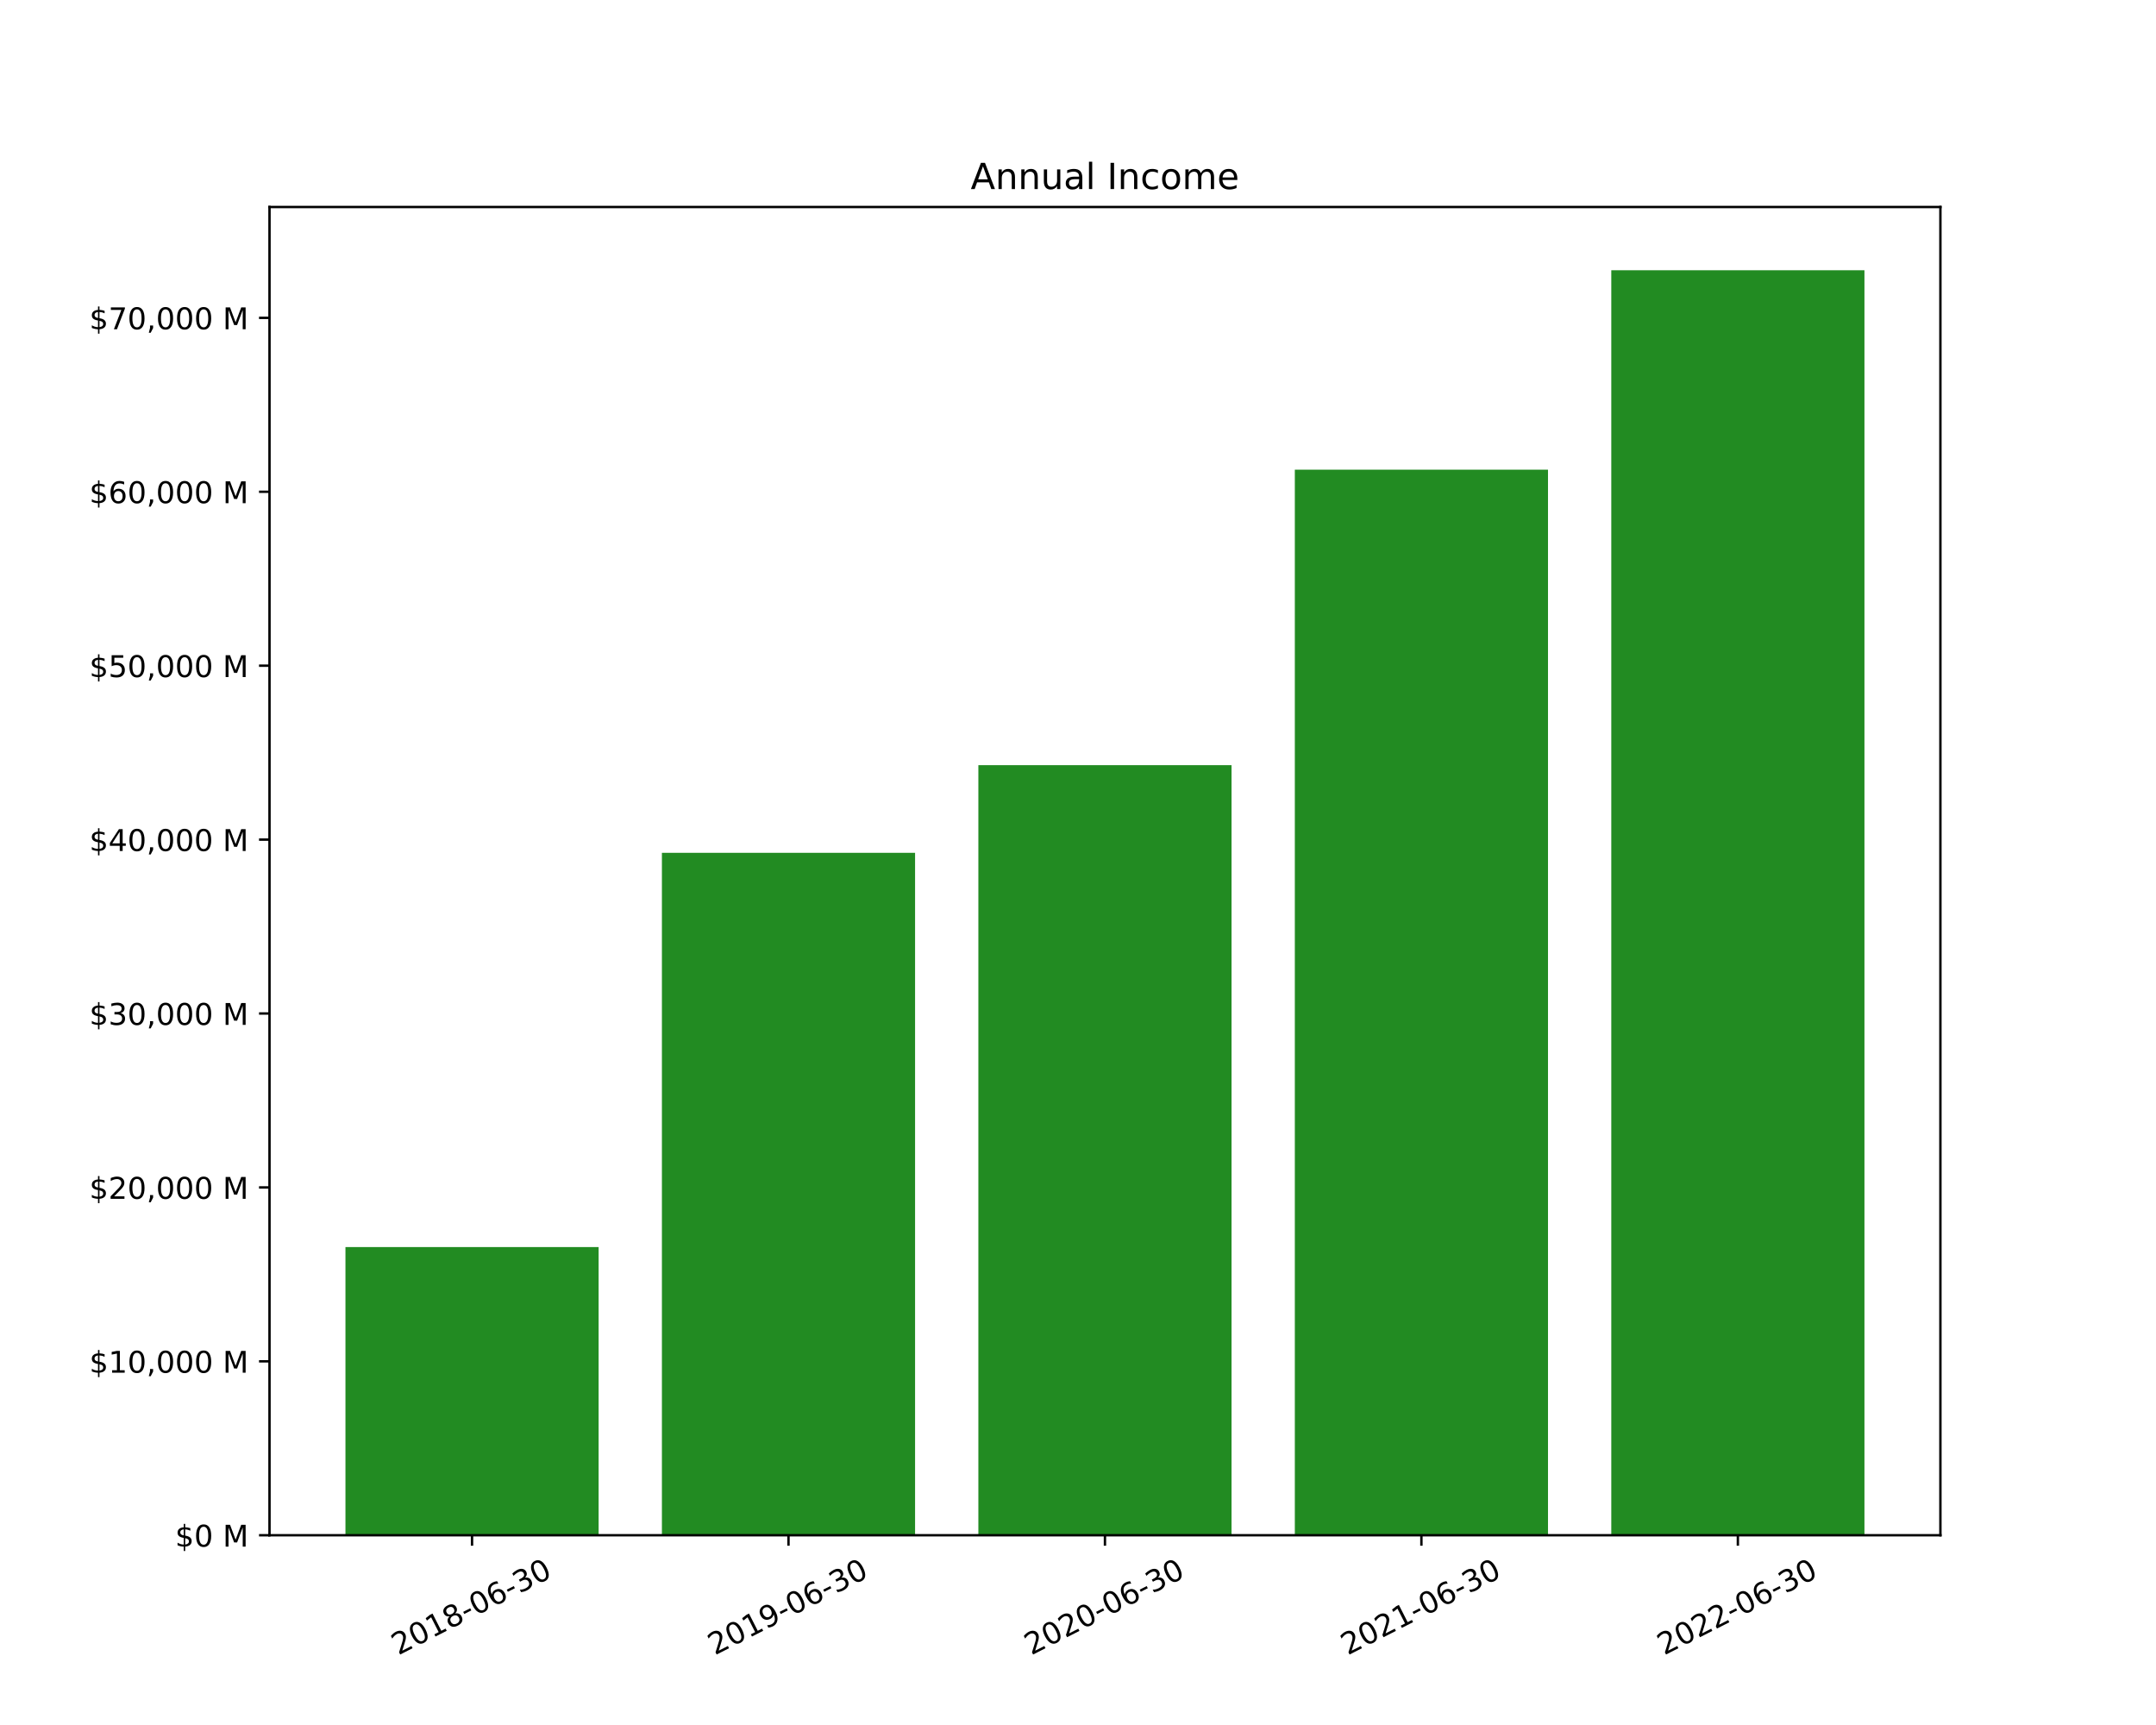
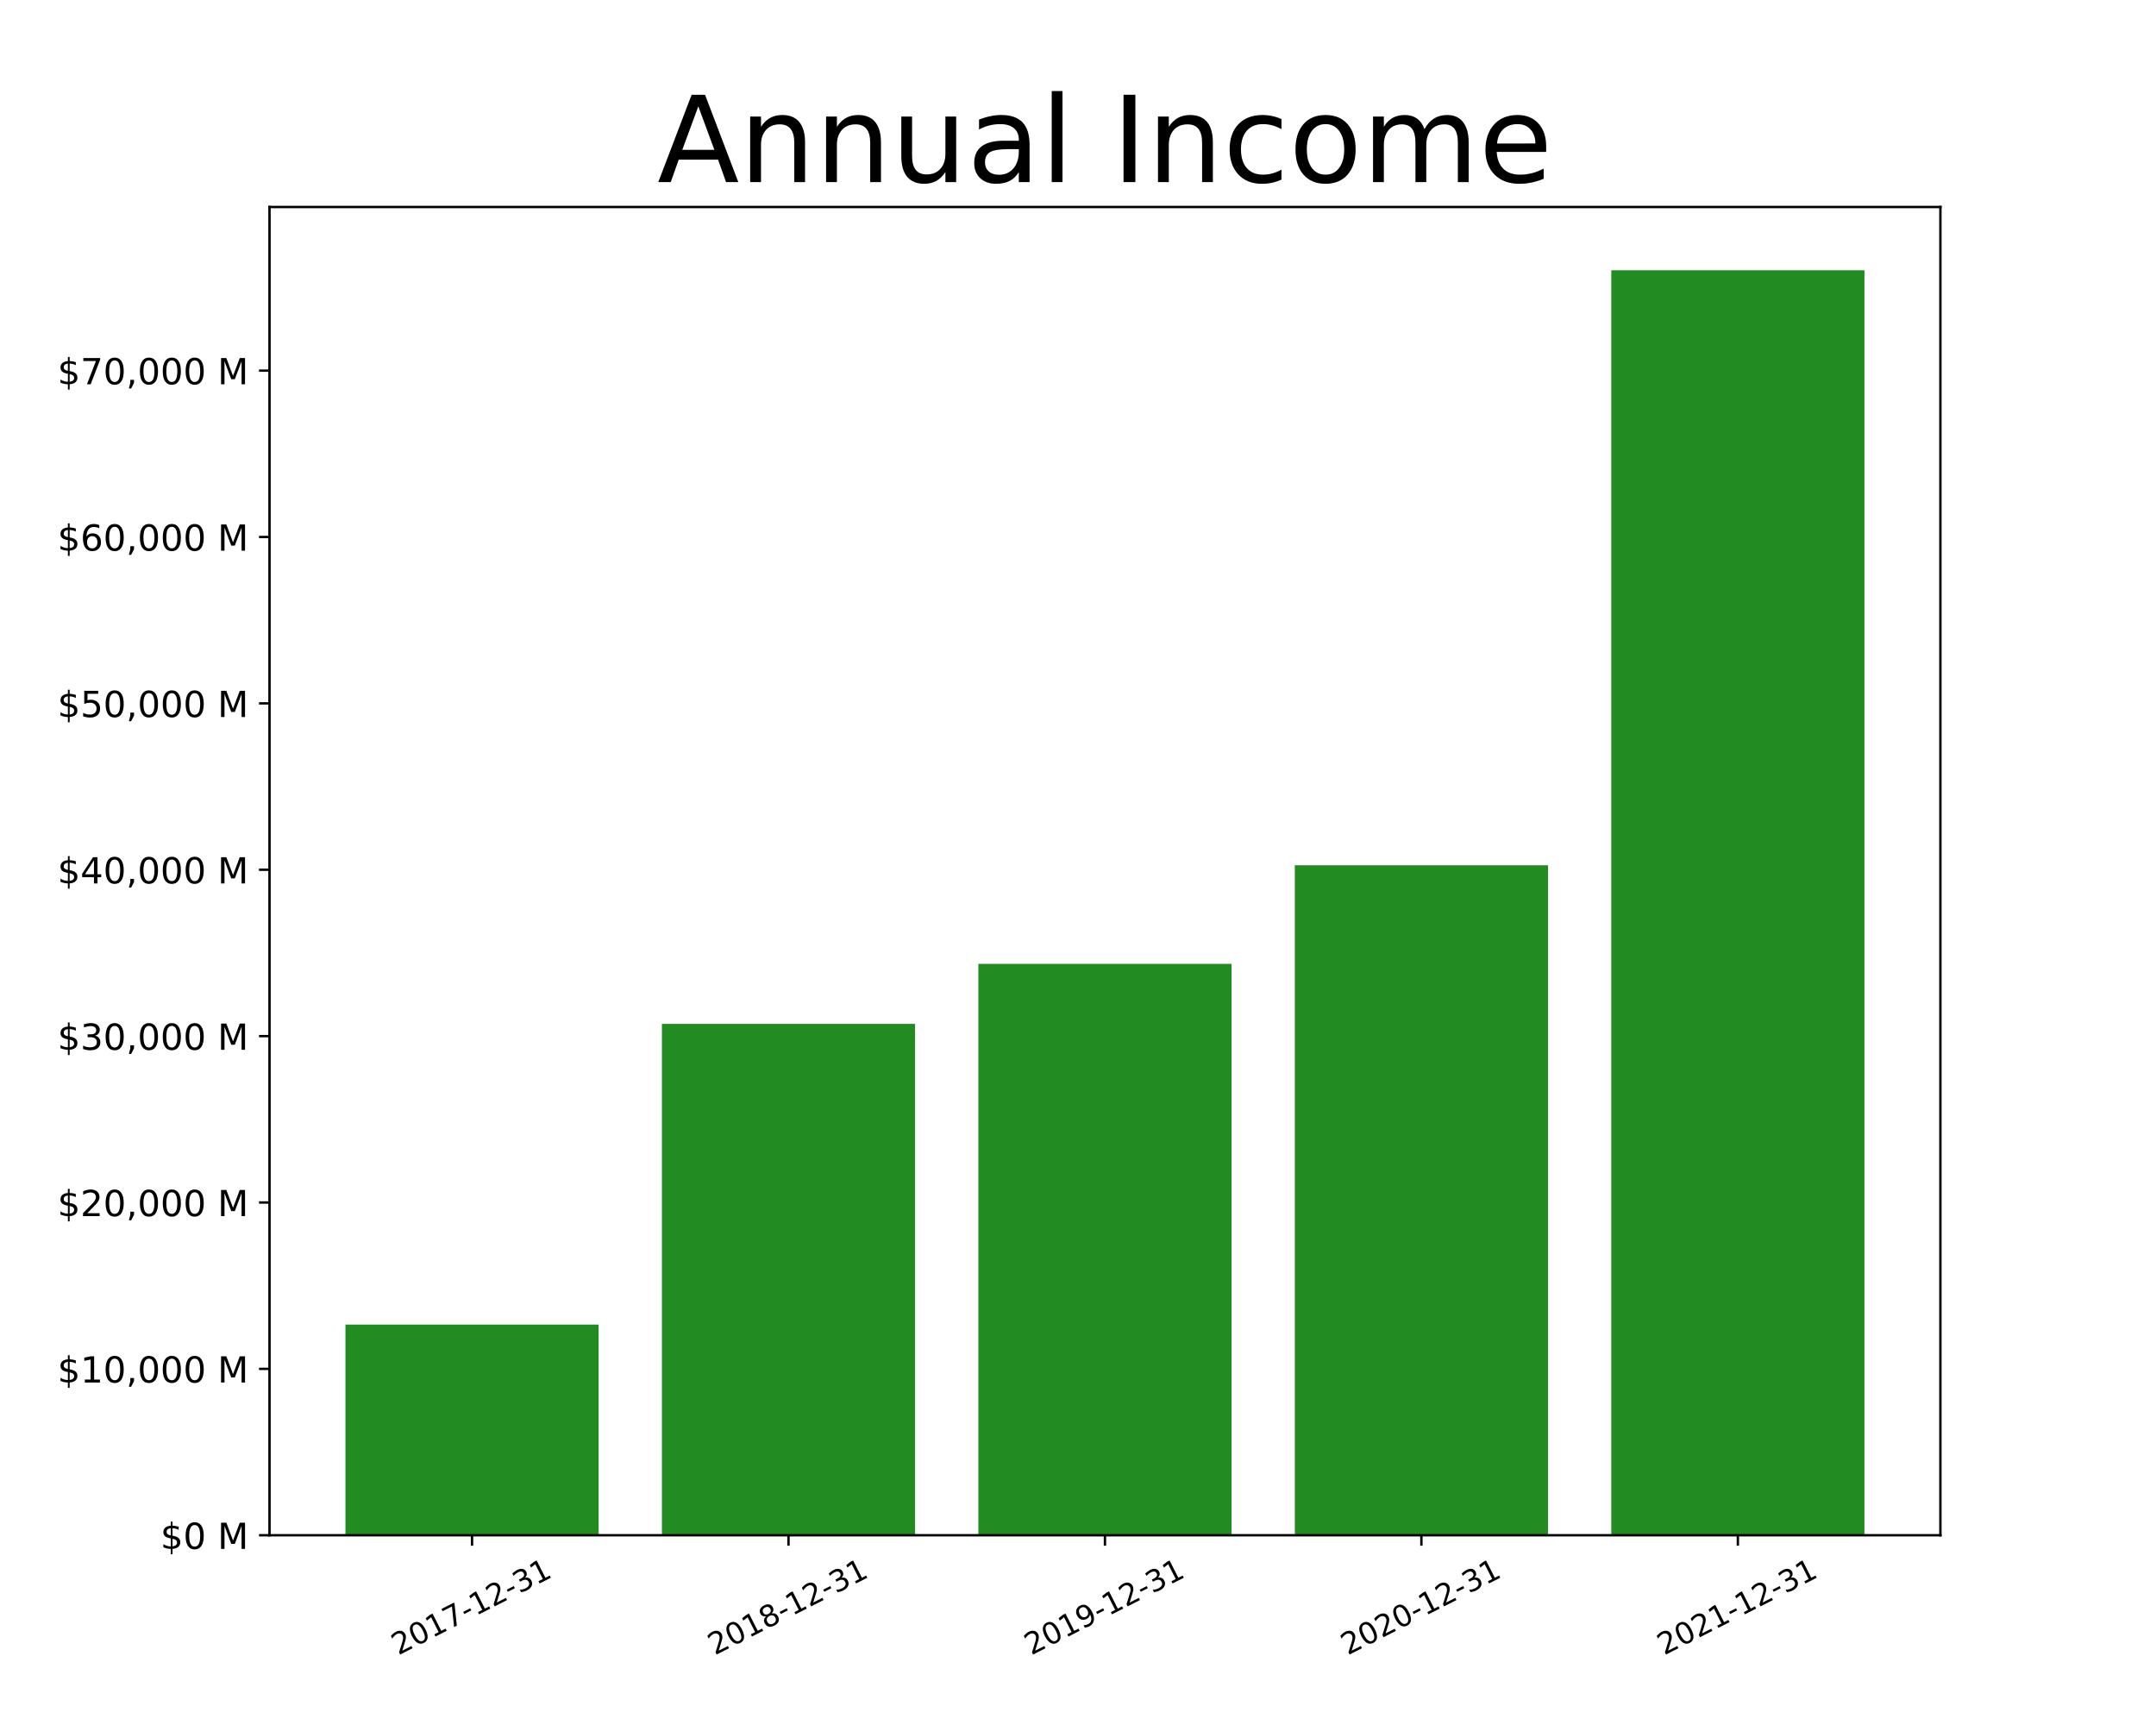
<svg xmlns="http://www.w3.org/2000/svg" xmlns:xlink="http://www.w3.org/1999/xlink" width="720pt" height="576pt" viewBox="0 0 720 576" version="1.1">
  <defs>
    <style type="text/css">*{stroke-linejoin: round; stroke-linecap: butt}</style>
  </defs>
  <g id="figure_1">
    <g id="patch_1">
      <path d="M 0 576  L 720 576  L 720 0  L 0 0  z " style="fill: #ffffff" />
    </g>
    <g id="axes_1">
      <g id="patch_2">
        <path d="M 90 512.64  L 648 512.64  L 648 69.12  L 90 69.12  z " style="fill: #ffffff" />
      </g>
      <g id="patch_3">
-         <path d="M 622.636 512.64  L 538.091 512.64  L 538.091 90.24  L 622.636 90.24  z " clip-path="url(#p0ce3587690)" style="fill: #228b22" />
+         <path d="M 622.636 512.64  L 538.091 512.64  L 538.091 90.24  L 622.636 90.24  z " clip-path="url(#p6df204ce7c)" style="fill: #228b22" />
      </g>
      <g id="patch_4">
-         <path d="M 516.955 512.64  L 432.409 512.64  L 432.409 156.831  L 516.955 156.831  z " clip-path="url(#p0ce3587690)" style="fill: #228b22" />
+         <path d="M 516.955 512.64  L 432.409 512.64  L 432.409 288.926  L 516.955 288.926  z " clip-path="url(#p6df204ce7c)" style="fill: #228b22" />
      </g>
      <g id="patch_5">
-         <path d="M 411.273 512.64  L 326.727 512.64  L 326.727 255.494  L 411.273 255.494  z " clip-path="url(#p0ce3587690)" style="fill: #228b22" />
+         <path d="M 411.273 512.64  L 326.727 512.64  L 326.727 321.848  L 411.273 321.848  z " clip-path="url(#p6df204ce7c)" style="fill: #228b22" />
      </g>
      <g id="patch_6">
-         <path d="M 305.591 512.64  L 221.045 512.64  L 221.045 284.768  L 305.591 284.768  z " clip-path="url(#p0ce3587690)" style="fill: #228b22" />
+         <path d="M 305.591 512.64  L 221.045 512.64  L 221.045 341.887  L 305.591 341.887  z " clip-path="url(#p6df204ce7c)" style="fill: #228b22" />
      </g>
      <g id="patch_7">
-         <path d="M 199.909 512.64  L 115.364 512.64  L 115.364 416.41  L 199.909 416.41  z " clip-path="url(#p0ce3587690)" style="fill: #228b22" />
+         <path d="M 199.909 512.64  L 115.364 512.64  L 115.364 442.296  L 199.909 442.296  z " clip-path="url(#p6df204ce7c)" style="fill: #228b22" />
      </g>
      <g id="matplotlib.axis_1">
        <g id="xtick_1">
          <g id="line2d_1">
            <defs>
-               <path id="ma7b0f77089" d="M 0 0  L 0 3.5  " style="stroke: #000000; stroke-width: 0.8" />
+               <path id="mdc7a750179" d="M 0 0  L 0 3.5  " style="stroke: #000000; stroke-width: 0.8" />
            </defs>
            <g>
-               <use xlink:href="#ma7b0f77089" x="580.364" y="512.64" style="stroke: #000000; stroke-width: 0.8" />
+               <use xlink:href="#mdc7a750179" x="580.364" y="512.64" style="stroke: #000000; stroke-width: 0.8" />
            </g>
          </g>
          <g id="text_1">
            <g transform="translate(555.7257 552.7942) rotate(-27) scale(0.1 -0.1)">
              <defs>
                <path id="DejaVuSans-32" d="M 1228 531  L 3431 531  L 3431 0  L 469 0  L 469 531  Q 828 903 1448 1529  Q 2069 2156 2228 2338  Q 2531 2678 2651 2914  Q 2772 3150 2772 3378  Q 2772 3750 2511 3984  Q 2250 4219 1831 4219  Q 1534 4219 1204 4116  Q 875 4013 500 3803  L 500 4441  Q 881 4594 1212 4672  Q 1544 4750 1819 4750  Q 2544 4750 2975 4387  Q 3406 4025 3406 3419  Q 3406 3131 3298 2873  Q 3191 2616 2906 2266  Q 2828 2175 2409 1742  Q 1991 1309 1228 531  z " transform="scale(0.015625)" />
                <path id="DejaVuSans-30" d="M 2034 4250  Q 1547 4250 1301 3770  Q 1056 3291 1056 2328  Q 1056 1369 1301 889  Q 1547 409 2034 409  Q 2525 409 2770 889  Q 3016 1369 3016 2328  Q 3016 3291 2770 3770  Q 2525 4250 2034 4250  z M 2034 4750  Q 2819 4750 3233 4129  Q 3647 3509 3647 2328  Q 3647 1150 3233 529  Q 2819 -91 2034 -91  Q 1250 -91 836 529  Q 422 1150 422 2328  Q 422 3509 836 4129  Q 1250 4750 2034 4750  z " transform="scale(0.015625)" />
+                 <path id="DejaVuSans-31" d="M 794 531  L 1825 531  L 1825 4091  L 703 3866  L 703 4441  L 1819 4666  L 2450 4666  L 2450 531  L 3481 531  L 3481 0  L 794 0  L 794 531  z " transform="scale(0.015625)" />
                <path id="DejaVuSans-2d" d="M 313 2009  L 1997 2009  L 1997 1497  L 313 1497  L 313 2009  z " transform="scale(0.015625)" />
-                 <path id="DejaVuSans-36" d="M 2113 2584  Q 1688 2584 1439 2293  Q 1191 2003 1191 1497  Q 1191 994 1439 701  Q 1688 409 2113 409  Q 2538 409 2786 701  Q 3034 994 3034 1497  Q 3034 2003 2786 2293  Q 2538 2584 2113 2584  z M 3366 4563  L 3366 3988  Q 3128 4100 2886 4159  Q 2644 4219 2406 4219  Q 1781 4219 1451 3797  Q 1122 3375 1075 2522  Q 1259 2794 1537 2939  Q 1816 3084 2150 3084  Q 2853 3084 3261 2657  Q 3669 2231 3669 1497  Q 3669 778 3244 343  Q 2819 -91 2113 -91  Q 1303 -91 875 529  Q 447 1150 447 2328  Q 447 3434 972 4092  Q 1497 4750 2381 4750  Q 2619 4750 2861 4703  Q 3103 4656 3366 4563  z " transform="scale(0.015625)" />
                <path id="DejaVuSans-33" d="M 2597 2516  Q 3050 2419 3304 2112  Q 3559 1806 3559 1356  Q 3559 666 3084 287  Q 2609 -91 1734 -91  Q 1441 -91 1130 -33  Q 819 25 488 141  L 488 750  Q 750 597 1062 519  Q 1375 441 1716 441  Q 2309 441 2620 675  Q 2931 909 2931 1356  Q 2931 1769 2642 2001  Q 2353 2234 1838 2234  L 1294 2234  L 1294 2753  L 1863 2753  Q 2328 2753 2575 2939  Q 2822 3125 2822 3475  Q 2822 3834 2567 4026  Q 2313 4219 1838 4219  Q 1578 4219 1281 4162  Q 984 4106 628 3988  L 628 4550  Q 988 4650 1302 4700  Q 1616 4750 1894 4750  Q 2613 4750 3031 4423  Q 3450 4097 3450 3541  Q 3450 3153 3228 2886  Q 3006 2619 2597 2516  z " transform="scale(0.015625)" />
              </defs>
              <use xlink:href="#DejaVuSans-32" />
              <use xlink:href="#DejaVuSans-30" x="63.623" />
              <use xlink:href="#DejaVuSans-32" x="127.246" />
-               <use xlink:href="#DejaVuSans-32" x="190.869" />
-               <use xlink:href="#DejaVuSans-2d" x="254.492" />
-               <use xlink:href="#DejaVuSans-30" x="290.576" />
-               <use xlink:href="#DejaVuSans-36" x="354.199" />
-               <use xlink:href="#DejaVuSans-2d" x="417.822" />
-               <use xlink:href="#DejaVuSans-33" x="453.906" />
-               <use xlink:href="#DejaVuSans-30" x="517.529" />
+               <use xlink:href="#DejaVuSans-31" x="190.869" />
+               <use xlink:href="#DejaVuSans-2d" x="254.492" />
+               <use xlink:href="#DejaVuSans-31" x="290.576" />
+               <use xlink:href="#DejaVuSans-32" x="354.199" />
+               <use xlink:href="#DejaVuSans-2d" x="417.822" />
+               <use xlink:href="#DejaVuSans-33" x="453.906" />
+               <use xlink:href="#DejaVuSans-31" x="517.529" />
            </g>
          </g>
        </g>
        <g id="xtick_2">
          <g id="line2d_2">
            <g>
-               <use xlink:href="#ma7b0f77089" x="474.682" y="512.64" style="stroke: #000000; stroke-width: 0.8" />
+               <use xlink:href="#mdc7a750179" x="474.682" y="512.64" style="stroke: #000000; stroke-width: 0.8" />
            </g>
          </g>
          <g id="text_2">
            <g transform="translate(450.0438 552.7942) rotate(-27) scale(0.1 -0.1)">
-               <defs>
-                 <path id="DejaVuSans-31" d="M 794 531  L 1825 531  L 1825 4091  L 703 3866  L 703 4441  L 1819 4666  L 2450 4666  L 2450 531  L 3481 531  L 3481 0  L 794 0  L 794 531  z " transform="scale(0.015625)" />
-               </defs>
              <use xlink:href="#DejaVuSans-32" />
              <use xlink:href="#DejaVuSans-30" x="63.623" />
              <use xlink:href="#DejaVuSans-32" x="127.246" />
-               <use xlink:href="#DejaVuSans-31" x="190.869" />
-               <use xlink:href="#DejaVuSans-2d" x="254.492" />
-               <use xlink:href="#DejaVuSans-30" x="290.576" />
-               <use xlink:href="#DejaVuSans-36" x="354.199" />
-               <use xlink:href="#DejaVuSans-2d" x="417.822" />
-               <use xlink:href="#DejaVuSans-33" x="453.906" />
-               <use xlink:href="#DejaVuSans-30" x="517.529" />
+               <use xlink:href="#DejaVuSans-30" x="190.869" />
+               <use xlink:href="#DejaVuSans-2d" x="254.492" />
+               <use xlink:href="#DejaVuSans-31" x="290.576" />
+               <use xlink:href="#DejaVuSans-32" x="354.199" />
+               <use xlink:href="#DejaVuSans-2d" x="417.822" />
+               <use xlink:href="#DejaVuSans-33" x="453.906" />
+               <use xlink:href="#DejaVuSans-31" x="517.529" />
            </g>
          </g>
        </g>
        <g id="xtick_3">
          <g id="line2d_3">
            <g>
-               <use xlink:href="#ma7b0f77089" x="369" y="512.64" style="stroke: #000000; stroke-width: 0.8" />
+               <use xlink:href="#mdc7a750179" x="369" y="512.64" style="stroke: #000000; stroke-width: 0.8" />
            </g>
          </g>
          <g id="text_3">
            <g transform="translate(344.362 552.7942) rotate(-27) scale(0.1 -0.1)">
-               <use xlink:href="#DejaVuSans-32" />
-               <use xlink:href="#DejaVuSans-30" x="63.623" />
-               <use xlink:href="#DejaVuSans-32" x="127.246" />
-               <use xlink:href="#DejaVuSans-30" x="190.869" />
-               <use xlink:href="#DejaVuSans-2d" x="254.492" />
-               <use xlink:href="#DejaVuSans-30" x="290.576" />
-               <use xlink:href="#DejaVuSans-36" x="354.199" />
-               <use xlink:href="#DejaVuSans-2d" x="417.822" />
-               <use xlink:href="#DejaVuSans-33" x="453.906" />
-               <use xlink:href="#DejaVuSans-30" x="517.529" />
+               <defs>
+                 <path id="DejaVuSans-39" d="M 703 97  L 703 672  Q 941 559 1184 500  Q 1428 441 1663 441  Q 2288 441 2617 861  Q 2947 1281 2994 2138  Q 2813 1869 2534 1725  Q 2256 1581 1919 1581  Q 1219 1581 811 2004  Q 403 2428 403 3163  Q 403 3881 828 4315  Q 1253 4750 1959 4750  Q 2769 4750 3195 4129  Q 3622 3509 3622 2328  Q 3622 1225 3098 567  Q 2575 -91 1691 -91  Q 1453 -91 1209 -44  Q 966 3 703 97  z M 1959 2075  Q 2384 2075 2632 2365  Q 2881 2656 2881 3163  Q 2881 3666 2632 3958  Q 2384 4250 1959 4250  Q 1534 4250 1286 3958  Q 1038 3666 1038 3163  Q 1038 2656 1286 2365  Q 1534 2075 1959 2075  z " transform="scale(0.015625)" />
+               </defs>
+               <use xlink:href="#DejaVuSans-32" />
+               <use xlink:href="#DejaVuSans-30" x="63.623" />
+               <use xlink:href="#DejaVuSans-31" x="127.246" />
+               <use xlink:href="#DejaVuSans-39" x="190.869" />
+               <use xlink:href="#DejaVuSans-2d" x="254.492" />
+               <use xlink:href="#DejaVuSans-31" x="290.576" />
+               <use xlink:href="#DejaVuSans-32" x="354.199" />
+               <use xlink:href="#DejaVuSans-2d" x="417.822" />
+               <use xlink:href="#DejaVuSans-33" x="453.906" />
+               <use xlink:href="#DejaVuSans-31" x="517.529" />
            </g>
          </g>
        </g>
        <g id="xtick_4">
          <g id="line2d_4">
            <g>
-               <use xlink:href="#ma7b0f77089" x="263.318" y="512.64" style="stroke: #000000; stroke-width: 0.8" />
+               <use xlink:href="#mdc7a750179" x="263.318" y="512.64" style="stroke: #000000; stroke-width: 0.8" />
            </g>
          </g>
          <g id="text_4">
            <g transform="translate(238.6802 552.7942) rotate(-27) scale(0.1 -0.1)">
              <defs>
-                 <path id="DejaVuSans-39" d="M 703 97  L 703 672  Q 941 559 1184 500  Q 1428 441 1663 441  Q 2288 441 2617 861  Q 2947 1281 2994 2138  Q 2813 1869 2534 1725  Q 2256 1581 1919 1581  Q 1219 1581 811 2004  Q 403 2428 403 3163  Q 403 3881 828 4315  Q 1253 4750 1959 4750  Q 2769 4750 3195 4129  Q 3622 3509 3622 2328  Q 3622 1225 3098 567  Q 2575 -91 1691 -91  Q 1453 -91 1209 -44  Q 966 3 703 97  z M 1959 2075  Q 2384 2075 2632 2365  Q 2881 2656 2881 3163  Q 2881 3666 2632 3958  Q 2384 4250 1959 4250  Q 1534 4250 1286 3958  Q 1038 3666 1038 3163  Q 1038 2656 1286 2365  Q 1534 2075 1959 2075  z " transform="scale(0.015625)" />
+                 <path id="DejaVuSans-38" d="M 2034 2216  Q 1584 2216 1326 1975  Q 1069 1734 1069 1313  Q 1069 891 1326 650  Q 1584 409 2034 409  Q 2484 409 2743 651  Q 3003 894 3003 1313  Q 3003 1734 2745 1975  Q 2488 2216 2034 2216  z M 1403 2484  Q 997 2584 770 2862  Q 544 3141 544 3541  Q 544 4100 942 4425  Q 1341 4750 2034 4750  Q 2731 4750 3128 4425  Q 3525 4100 3525 3541  Q 3525 3141 3298 2862  Q 3072 2584 2669 2484  Q 3125 2378 3379 2068  Q 3634 1759 3634 1313  Q 3634 634 3220 271  Q 2806 -91 2034 -91  Q 1263 -91 848 271  Q 434 634 434 1313  Q 434 1759 690 2068  Q 947 2378 1403 2484  z M 1172 3481  Q 1172 3119 1398 2916  Q 1625 2713 2034 2713  Q 2441 2713 2670 2916  Q 2900 3119 2900 3481  Q 2900 3844 2670 4047  Q 2441 4250 2034 4250  Q 1625 4250 1398 4047  Q 1172 3844 1172 3481  z " transform="scale(0.015625)" />
              </defs>
              <use xlink:href="#DejaVuSans-32" />
              <use xlink:href="#DejaVuSans-30" x="63.623" />
              <use xlink:href="#DejaVuSans-31" x="127.246" />
-               <use xlink:href="#DejaVuSans-39" x="190.869" />
-               <use xlink:href="#DejaVuSans-2d" x="254.492" />
-               <use xlink:href="#DejaVuSans-30" x="290.576" />
-               <use xlink:href="#DejaVuSans-36" x="354.199" />
-               <use xlink:href="#DejaVuSans-2d" x="417.822" />
-               <use xlink:href="#DejaVuSans-33" x="453.906" />
-               <use xlink:href="#DejaVuSans-30" x="517.529" />
+               <use xlink:href="#DejaVuSans-38" x="190.869" />
+               <use xlink:href="#DejaVuSans-2d" x="254.492" />
+               <use xlink:href="#DejaVuSans-31" x="290.576" />
+               <use xlink:href="#DejaVuSans-32" x="354.199" />
+               <use xlink:href="#DejaVuSans-2d" x="417.822" />
+               <use xlink:href="#DejaVuSans-33" x="453.906" />
+               <use xlink:href="#DejaVuSans-31" x="517.529" />
            </g>
          </g>
        </g>
        <g id="xtick_5">
          <g id="line2d_5">
            <g>
-               <use xlink:href="#ma7b0f77089" x="157.636" y="512.64" style="stroke: #000000; stroke-width: 0.8" />
+               <use xlink:href="#mdc7a750179" x="157.636" y="512.64" style="stroke: #000000; stroke-width: 0.8" />
            </g>
          </g>
          <g id="text_5">
            <g transform="translate(132.9984 552.7942) rotate(-27) scale(0.1 -0.1)">
              <defs>
-                 <path id="DejaVuSans-38" d="M 2034 2216  Q 1584 2216 1326 1975  Q 1069 1734 1069 1313  Q 1069 891 1326 650  Q 1584 409 2034 409  Q 2484 409 2743 651  Q 3003 894 3003 1313  Q 3003 1734 2745 1975  Q 2488 2216 2034 2216  z M 1403 2484  Q 997 2584 770 2862  Q 544 3141 544 3541  Q 544 4100 942 4425  Q 1341 4750 2034 4750  Q 2731 4750 3128 4425  Q 3525 4100 3525 3541  Q 3525 3141 3298 2862  Q 3072 2584 2669 2484  Q 3125 2378 3379 2068  Q 3634 1759 3634 1313  Q 3634 634 3220 271  Q 2806 -91 2034 -91  Q 1263 -91 848 271  Q 434 634 434 1313  Q 434 1759 690 2068  Q 947 2378 1403 2484  z M 1172 3481  Q 1172 3119 1398 2916  Q 1625 2713 2034 2713  Q 2441 2713 2670 2916  Q 2900 3119 2900 3481  Q 2900 3844 2670 4047  Q 2441 4250 2034 4250  Q 1625 4250 1398 4047  Q 1172 3844 1172 3481  z " transform="scale(0.015625)" />
+                 <path id="DejaVuSans-37" d="M 525 4666  L 3525 4666  L 3525 4397  L 1831 0  L 1172 0  L 2766 4134  L 525 4134  L 525 4666  z " transform="scale(0.015625)" />
              </defs>
              <use xlink:href="#DejaVuSans-32" />
              <use xlink:href="#DejaVuSans-30" x="63.623" />
              <use xlink:href="#DejaVuSans-31" x="127.246" />
-               <use xlink:href="#DejaVuSans-38" x="190.869" />
-               <use xlink:href="#DejaVuSans-2d" x="254.492" />
-               <use xlink:href="#DejaVuSans-30" x="290.576" />
-               <use xlink:href="#DejaVuSans-36" x="354.199" />
-               <use xlink:href="#DejaVuSans-2d" x="417.822" />
-               <use xlink:href="#DejaVuSans-33" x="453.906" />
-               <use xlink:href="#DejaVuSans-30" x="517.529" />
+               <use xlink:href="#DejaVuSans-37" x="190.869" />
+               <use xlink:href="#DejaVuSans-2d" x="254.492" />
+               <use xlink:href="#DejaVuSans-31" x="290.576" />
+               <use xlink:href="#DejaVuSans-32" x="354.199" />
+               <use xlink:href="#DejaVuSans-2d" x="417.822" />
+               <use xlink:href="#DejaVuSans-33" x="453.906" />
+               <use xlink:href="#DejaVuSans-31" x="517.529" />
            </g>
          </g>
        </g>
      </g>
      <g id="matplotlib.axis_2">
        <g id="ytick_1">
          <g id="line2d_6">
            <defs>
-               <path id="mb73a11c3a6" d="M 0 0  L -3.5 0  " style="stroke: #000000; stroke-width: 0.8" />
+               <path id="m0ee495bcb9" d="M 0 0  L -3.5 0  " style="stroke: #000000; stroke-width: 0.8" />
            </defs>
            <g>
-               <use xlink:href="#mb73a11c3a6" x="90" y="512.64" style="stroke: #000000; stroke-width: 0.8" />
+               <use xlink:href="#m0ee495bcb9" x="90" y="512.64" style="stroke: #000000; stroke-width: 0.8" />
            </g>
          </g>
          <g id="text_6">
-             <g transform="translate(58.46875 516.4392) scale(0.1 -0.1)">
+             <g transform="translate(53.5625 517.1991) scale(0.12 -0.12)">
              <defs>
                <path id="DejaVuSans-24" d="M 2163 -941  L 1850 -941  L 1847 0  Q 1519 6 1191 76  Q 863 147 531 288  L 531 850  Q 850 650 1176 548  Q 1503 447 1850 444  L 1850 1869  Q 1159 1981 845 2250  Q 531 2519 531 2988  Q 531 3497 872 3790  Q 1213 4084 1850 4128  L 1850 4863  L 2163 4863  L 2163 4138  Q 2453 4125 2725 4076  Q 2997 4028 3256 3944  L 3256 3397  Q 2997 3528 2723 3600  Q 2450 3672 2163 3684  L 2163 2350  Q 2872 2241 3206 1959  Q 3541 1678 3541 1191  Q 3541 663 3186 358  Q 2831 53 2163 6  L 2163 -941  z M 1850 2406  L 1850 3688  Q 1488 3647 1297 3481  Q 1106 3316 1106 3041  Q 1106 2772 1282 2622  Q 1459 2472 1850 2406  z M 2163 1806  L 2163 453  Q 2559 506 2761 678  Q 2963 850 2963 1131  Q 2963 1406 2770 1568  Q 2578 1731 2163 1806  z " transform="scale(0.015625)" />
                <path id="DejaVuSans-20" transform="scale(0.015625)" />
                <path id="DejaVuSans-4d" d="M 628 4666  L 1569 4666  L 2759 1491  L 3956 4666  L 4897 4666  L 4897 0  L 4281 0  L 4281 4097  L 3078 897  L 2444 897  L 1241 4097  L 1241 0  L 628 0  L 628 4666  z " transform="scale(0.015625)" />
              </defs>
              <use xlink:href="#DejaVuSans-24" />
              <use xlink:href="#DejaVuSans-30" x="63.623" />
              <use xlink:href="#DejaVuSans-20" x="127.246" />
              <use xlink:href="#DejaVuSans-4d" x="159.033" />
            </g>
          </g>
        </g>
        <g id="ytick_2">
          <g id="line2d_7">
            <g>
-               <use xlink:href="#mb73a11c3a6" x="90" y="454.569" style="stroke: #000000; stroke-width: 0.8" />
+               <use xlink:href="#m0ee495bcb9" x="90" y="457.085" style="stroke: #000000; stroke-width: 0.8" />
            </g>
          </g>
          <g id="text_7">
-             <g transform="translate(29.84062 458.3678) scale(0.1 -0.1)">
+             <g transform="translate(19.20875 461.6442) scale(0.12 -0.12)">
              <defs>
                <path id="DejaVuSans-2c" d="M 750 794  L 1409 794  L 1409 256  L 897 -744  L 494 -744  L 750 256  L 750 794  z " transform="scale(0.015625)" />
              </defs>
              <use xlink:href="#DejaVuSans-24" />
              <use xlink:href="#DejaVuSans-31" x="63.623" />
              <use xlink:href="#DejaVuSans-30" x="127.246" />
              <use xlink:href="#DejaVuSans-2c" x="190.869" />
              <use xlink:href="#DejaVuSans-30" x="222.656" />
              <use xlink:href="#DejaVuSans-30" x="286.279" />
              <use xlink:href="#DejaVuSans-30" x="349.902" />
              <use xlink:href="#DejaVuSans-20" x="413.525" />
              <use xlink:href="#DejaVuSans-4d" x="445.312" />
            </g>
          </g>
        </g>
        <g id="ytick_3">
          <g id="line2d_8">
            <g>
-               <use xlink:href="#mb73a11c3a6" x="90" y="396.497" style="stroke: #000000; stroke-width: 0.8" />
+               <use xlink:href="#m0ee495bcb9" x="90" y="401.53" style="stroke: #000000; stroke-width: 0.8" />
            </g>
          </g>
          <g id="text_8">
-             <g transform="translate(29.84062 400.2964) scale(0.1 -0.1)">
+             <g transform="translate(19.20875 406.0894) scale(0.12 -0.12)">
              <use xlink:href="#DejaVuSans-24" />
              <use xlink:href="#DejaVuSans-32" x="63.623" />
              <use xlink:href="#DejaVuSans-30" x="127.246" />
              <use xlink:href="#DejaVuSans-2c" x="190.869" />
              <use xlink:href="#DejaVuSans-30" x="222.656" />
              <use xlink:href="#DejaVuSans-30" x="286.279" />
              <use xlink:href="#DejaVuSans-30" x="349.902" />
              <use xlink:href="#DejaVuSans-20" x="413.525" />
              <use xlink:href="#DejaVuSans-4d" x="445.312" />
            </g>
          </g>
        </g>
        <g id="ytick_4">
          <g id="line2d_9">
            <g>
-               <use xlink:href="#mb73a11c3a6" x="90" y="338.426" style="stroke: #000000; stroke-width: 0.8" />
+               <use xlink:href="#m0ee495bcb9" x="90" y="345.976" style="stroke: #000000; stroke-width: 0.8" />
            </g>
          </g>
          <g id="text_9">
-             <g transform="translate(29.84062 342.2249) scale(0.1 -0.1)">
+             <g transform="translate(19.20875 350.5346) scale(0.12 -0.12)">
              <use xlink:href="#DejaVuSans-24" />
              <use xlink:href="#DejaVuSans-33" x="63.623" />
              <use xlink:href="#DejaVuSans-30" x="127.246" />
              <use xlink:href="#DejaVuSans-2c" x="190.869" />
              <use xlink:href="#DejaVuSans-30" x="222.656" />
              <use xlink:href="#DejaVuSans-30" x="286.279" />
              <use xlink:href="#DejaVuSans-30" x="349.902" />
              <use xlink:href="#DejaVuSans-20" x="413.525" />
              <use xlink:href="#DejaVuSans-4d" x="445.312" />
            </g>
          </g>
        </g>
        <g id="ytick_5">
          <g id="line2d_10">
            <g>
-               <use xlink:href="#mb73a11c3a6" x="90" y="280.354" style="stroke: #000000; stroke-width: 0.8" />
+               <use xlink:href="#m0ee495bcb9" x="90" y="290.421" style="stroke: #000000; stroke-width: 0.8" />
            </g>
          </g>
          <g id="text_10">
-             <g transform="translate(29.84062 284.1535) scale(0.1 -0.1)">
+             <g transform="translate(19.20875 294.9798) scale(0.12 -0.12)">
              <defs>
                <path id="DejaVuSans-34" d="M 2419 4116  L 825 1625  L 2419 1625  L 2419 4116  z M 2253 4666  L 3047 4666  L 3047 1625  L 3713 1625  L 3713 1100  L 3047 1100  L 3047 0  L 2419 0  L 2419 1100  L 313 1100  L 313 1709  L 2253 4666  z " transform="scale(0.015625)" />
              </defs>
              <use xlink:href="#DejaVuSans-24" />
              <use xlink:href="#DejaVuSans-34" x="63.623" />
              <use xlink:href="#DejaVuSans-30" x="127.246" />
              <use xlink:href="#DejaVuSans-2c" x="190.869" />
              <use xlink:href="#DejaVuSans-30" x="222.656" />
              <use xlink:href="#DejaVuSans-30" x="286.279" />
              <use xlink:href="#DejaVuSans-30" x="349.902" />
              <use xlink:href="#DejaVuSans-20" x="413.525" />
              <use xlink:href="#DejaVuSans-4d" x="445.312" />
            </g>
          </g>
        </g>
        <g id="ytick_6">
          <g id="line2d_11">
            <g>
-               <use xlink:href="#mb73a11c3a6" x="90" y="222.283" style="stroke: #000000; stroke-width: 0.8" />
+               <use xlink:href="#m0ee495bcb9" x="90" y="234.866" style="stroke: #000000; stroke-width: 0.8" />
            </g>
          </g>
          <g id="text_11">
-             <g transform="translate(29.84062 226.082) scale(0.1 -0.1)">
+             <g transform="translate(19.20875 239.4249) scale(0.12 -0.12)">
              <defs>
                <path id="DejaVuSans-35" d="M 691 4666  L 3169 4666  L 3169 4134  L 1269 4134  L 1269 2991  Q 1406 3038 1543 3061  Q 1681 3084 1819 3084  Q 2600 3084 3056 2656  Q 3513 2228 3513 1497  Q 3513 744 3044 326  Q 2575 -91 1722 -91  Q 1428 -91 1123 -41  Q 819 9 494 109  L 494 744  Q 775 591 1075 516  Q 1375 441 1709 441  Q 2250 441 2565 725  Q 2881 1009 2881 1497  Q 2881 1984 2565 2268  Q 2250 2553 1709 2553  Q 1456 2553 1204 2497  Q 953 2441 691 2322  L 691 4666  z " transform="scale(0.015625)" />
              </defs>
              <use xlink:href="#DejaVuSans-24" />
              <use xlink:href="#DejaVuSans-35" x="63.623" />
              <use xlink:href="#DejaVuSans-30" x="127.246" />
              <use xlink:href="#DejaVuSans-2c" x="190.869" />
              <use xlink:href="#DejaVuSans-30" x="222.656" />
              <use xlink:href="#DejaVuSans-30" x="286.279" />
              <use xlink:href="#DejaVuSans-30" x="349.902" />
              <use xlink:href="#DejaVuSans-20" x="413.525" />
              <use xlink:href="#DejaVuSans-4d" x="445.312" />
            </g>
          </g>
        </g>
        <g id="ytick_7">
          <g id="line2d_12">
            <g>
-               <use xlink:href="#mb73a11c3a6" x="90" y="164.211" style="stroke: #000000; stroke-width: 0.8" />
+               <use xlink:href="#m0ee495bcb9" x="90" y="179.311" style="stroke: #000000; stroke-width: 0.8" />
            </g>
          </g>
          <g id="text_12">
-             <g transform="translate(29.84062 168.0106) scale(0.1 -0.1)">
+             <g transform="translate(19.20875 183.8701) scale(0.12 -0.12)">
+               <defs>
+                 <path id="DejaVuSans-36" d="M 2113 2584  Q 1688 2584 1439 2293  Q 1191 2003 1191 1497  Q 1191 994 1439 701  Q 1688 409 2113 409  Q 2538 409 2786 701  Q 3034 994 3034 1497  Q 3034 2003 2786 2293  Q 2538 2584 2113 2584  z M 3366 4563  L 3366 3988  Q 3128 4100 2886 4159  Q 2644 4219 2406 4219  Q 1781 4219 1451 3797  Q 1122 3375 1075 2522  Q 1259 2794 1537 2939  Q 1816 3084 2150 3084  Q 2853 3084 3261 2657  Q 3669 2231 3669 1497  Q 3669 778 3244 343  Q 2819 -91 2113 -91  Q 1303 -91 875 529  Q 447 1150 447 2328  Q 447 3434 972 4092  Q 1497 4750 2381 4750  Q 2619 4750 2861 4703  Q 3103 4656 3366 4563  z " transform="scale(0.015625)" />
+               </defs>
              <use xlink:href="#DejaVuSans-24" />
              <use xlink:href="#DejaVuSans-36" x="63.623" />
              <use xlink:href="#DejaVuSans-30" x="127.246" />
              <use xlink:href="#DejaVuSans-2c" x="190.869" />
              <use xlink:href="#DejaVuSans-30" x="222.656" />
              <use xlink:href="#DejaVuSans-30" x="286.279" />
              <use xlink:href="#DejaVuSans-30" x="349.902" />
              <use xlink:href="#DejaVuSans-20" x="413.525" />
              <use xlink:href="#DejaVuSans-4d" x="445.312" />
            </g>
          </g>
        </g>
        <g id="ytick_8">
          <g id="line2d_13">
            <g>
-               <use xlink:href="#mb73a11c3a6" x="90" y="106.14" style="stroke: #000000; stroke-width: 0.8" />
+               <use xlink:href="#m0ee495bcb9" x="90" y="123.756" style="stroke: #000000; stroke-width: 0.8" />
            </g>
          </g>
          <g id="text_13">
-             <g transform="translate(29.84062 109.9392) scale(0.1 -0.1)">
-               <defs>
-                 <path id="DejaVuSans-37" d="M 525 4666  L 3525 4666  L 3525 4397  L 1831 0  L 1172 0  L 2766 4134  L 525 4134  L 525 4666  z " transform="scale(0.015625)" />
-               </defs>
+             <g transform="translate(19.20875 128.3153) scale(0.12 -0.12)">
              <use xlink:href="#DejaVuSans-24" />
              <use xlink:href="#DejaVuSans-37" x="63.623" />
              <use xlink:href="#DejaVuSans-30" x="127.246" />
              <use xlink:href="#DejaVuSans-2c" x="190.869" />
              <use xlink:href="#DejaVuSans-30" x="222.656" />
              <use xlink:href="#DejaVuSans-30" x="286.279" />
              <use xlink:href="#DejaVuSans-30" x="349.902" />
              <use xlink:href="#DejaVuSans-20" x="413.525" />
              <use xlink:href="#DejaVuSans-4d" x="445.312" />
            </g>
          </g>
        </g>
      </g>
      <g id="patch_8">
        <path d="M 90 512.64  L 90 69.12  " style="fill: none; stroke: #000000; stroke-width: 0.8; stroke-linejoin: miter; stroke-linecap: square" />
      </g>
      <g id="patch_9">
        <path d="M 648 512.64  L 648 69.12  " style="fill: none; stroke: #000000; stroke-width: 0.8; stroke-linejoin: miter; stroke-linecap: square" />
      </g>
      <g id="patch_10">
        <path d="M 90 512.64  L 648 512.64  " style="fill: none; stroke: #000000; stroke-width: 0.8; stroke-linejoin: miter; stroke-linecap: square" />
      </g>
      <g id="patch_11">
        <path d="M 90 69.12  L 648 69.12  " style="fill: none; stroke: #000000; stroke-width: 0.8; stroke-linejoin: miter; stroke-linecap: square" />
      </g>
      <g id="text_14">
-         <g transform="translate(324.1584 63.12) scale(0.12 -0.12)">
+         <g transform="translate(219.5281 60.80125) scale(0.4 -0.4)">
          <defs>
            <path id="DejaVuSans-41" d="M 2188 4044  L 1331 1722  L 3047 1722  L 2188 4044  z M 1831 4666  L 2547 4666  L 4325 0  L 3669 0  L 3244 1197  L 1141 1197  L 716 0  L 50 0  L 1831 4666  z " transform="scale(0.015625)" />
            <path id="DejaVuSans-6e" d="M 3513 2113  L 3513 0  L 2938 0  L 2938 2094  Q 2938 2591 2744 2837  Q 2550 3084 2163 3084  Q 1697 3084 1428 2787  Q 1159 2491 1159 1978  L 1159 0  L 581 0  L 581 3500  L 1159 3500  L 1159 2956  Q 1366 3272 1645 3428  Q 1925 3584 2291 3584  Q 2894 3584 3203 3211  Q 3513 2838 3513 2113  z " transform="scale(0.015625)" />
            <path id="DejaVuSans-75" d="M 544 1381  L 544 3500  L 1119 3500  L 1119 1403  Q 1119 906 1312 657  Q 1506 409 1894 409  Q 2359 409 2629 706  Q 2900 1003 2900 1516  L 2900 3500  L 3475 3500  L 3475 0  L 2900 0  L 2900 538  Q 2691 219 2414 64  Q 2138 -91 1772 -91  Q 1169 -91 856 284  Q 544 659 544 1381  z M 1991 3584  L 1991 3584  z " transform="scale(0.015625)" />
            <path id="DejaVuSans-61" d="M 2194 1759  Q 1497 1759 1228 1600  Q 959 1441 959 1056  Q 959 750 1161 570  Q 1363 391 1709 391  Q 2188 391 2477 730  Q 2766 1069 2766 1631  L 2766 1759  L 2194 1759  z M 3341 1997  L 3341 0  L 2766 0  L 2766 531  Q 2569 213 2275 61  Q 1981 -91 1556 -91  Q 1019 -91 701 211  Q 384 513 384 1019  Q 384 1609 779 1909  Q 1175 2209 1959 2209  L 2766 2209  L 2766 2266  Q 2766 2663 2505 2880  Q 2244 3097 1772 3097  Q 1472 3097 1187 3025  Q 903 2953 641 2809  L 641 3341  Q 956 3463 1253 3523  Q 1550 3584 1831 3584  Q 2591 3584 2966 3190  Q 3341 2797 3341 1997  z " transform="scale(0.015625)" />
            <path id="DejaVuSans-6c" d="M 603 4863  L 1178 4863  L 1178 0  L 603 0  L 603 4863  z " transform="scale(0.015625)" />
            <path id="DejaVuSans-49" d="M 628 4666  L 1259 4666  L 1259 0  L 628 0  L 628 4666  z " transform="scale(0.015625)" />
            <path id="DejaVuSans-63" d="M 3122 3366  L 3122 2828  Q 2878 2963 2633 3030  Q 2388 3097 2138 3097  Q 1578 3097 1268 2742  Q 959 2388 959 1747  Q 959 1106 1268 751  Q 1578 397 2138 397  Q 2388 397 2633 464  Q 2878 531 3122 666  L 3122 134  Q 2881 22 2623 -34  Q 2366 -91 2075 -91  Q 1284 -91 818 406  Q 353 903 353 1747  Q 353 2603 823 3093  Q 1294 3584 2113 3584  Q 2378 3584 2631 3529  Q 2884 3475 3122 3366  z " transform="scale(0.015625)" />
            <path id="DejaVuSans-6f" d="M 1959 3097  Q 1497 3097 1228 2736  Q 959 2375 959 1747  Q 959 1119 1226 758  Q 1494 397 1959 397  Q 2419 397 2687 759  Q 2956 1122 2956 1747  Q 2956 2369 2687 2733  Q 2419 3097 1959 3097  z M 1959 3584  Q 2709 3584 3137 3096  Q 3566 2609 3566 1747  Q 3566 888 3137 398  Q 2709 -91 1959 -91  Q 1206 -91 779 398  Q 353 888 353 1747  Q 353 2609 779 3096  Q 1206 3584 1959 3584  z " transform="scale(0.015625)" />
            <path id="DejaVuSans-6d" d="M 3328 2828  Q 3544 3216 3844 3400  Q 4144 3584 4550 3584  Q 5097 3584 5394 3201  Q 5691 2819 5691 2113  L 5691 0  L 5113 0  L 5113 2094  Q 5113 2597 4934 2840  Q 4756 3084 4391 3084  Q 3944 3084 3684 2787  Q 3425 2491 3425 1978  L 3425 0  L 2847 0  L 2847 2094  Q 2847 2600 2669 2842  Q 2491 3084 2119 3084  Q 1678 3084 1418 2786  Q 1159 2488 1159 1978  L 1159 0  L 581 0  L 581 3500  L 1159 3500  L 1159 2956  Q 1356 3278 1631 3431  Q 1906 3584 2284 3584  Q 2666 3584 2933 3390  Q 3200 3197 3328 2828  z " transform="scale(0.015625)" />
            <path id="DejaVuSans-65" d="M 3597 1894  L 3597 1613  L 953 1613  Q 991 1019 1311 708  Q 1631 397 2203 397  Q 2534 397 2845 478  Q 3156 559 3463 722  L 3463 178  Q 3153 47 2828 -22  Q 2503 -91 2169 -91  Q 1331 -91 842 396  Q 353 884 353 1716  Q 353 2575 817 3079  Q 1281 3584 2069 3584  Q 2775 3584 3186 3129  Q 3597 2675 3597 1894  z M 3022 2063  Q 3016 2534 2758 2815  Q 2500 3097 2075 3097  Q 1594 3097 1305 2825  Q 1016 2553 972 2059  L 3022 2063  z " transform="scale(0.015625)" />
          </defs>
          <use xlink:href="#DejaVuSans-41" />
          <use xlink:href="#DejaVuSans-6e" x="68.408" />
          <use xlink:href="#DejaVuSans-6e" x="131.787" />
          <use xlink:href="#DejaVuSans-75" x="195.166" />
          <use xlink:href="#DejaVuSans-61" x="258.545" />
          <use xlink:href="#DejaVuSans-6c" x="319.824" />
          <use xlink:href="#DejaVuSans-20" x="347.607" />
          <use xlink:href="#DejaVuSans-49" x="379.395" />
          <use xlink:href="#DejaVuSans-6e" x="408.887" />
          <use xlink:href="#DejaVuSans-63" x="472.266" />
          <use xlink:href="#DejaVuSans-6f" x="527.246" />
          <use xlink:href="#DejaVuSans-6d" x="588.428" />
          <use xlink:href="#DejaVuSans-65" x="685.84" />
        </g>
      </g>
    </g>
  </g>
  <defs>
-     <clipPath id="p0ce3587690">
+     <clipPath id="p6df204ce7c">
      <rect x="90" y="69.12" width="558" height="443.52" />
    </clipPath>
  </defs>
</svg>
